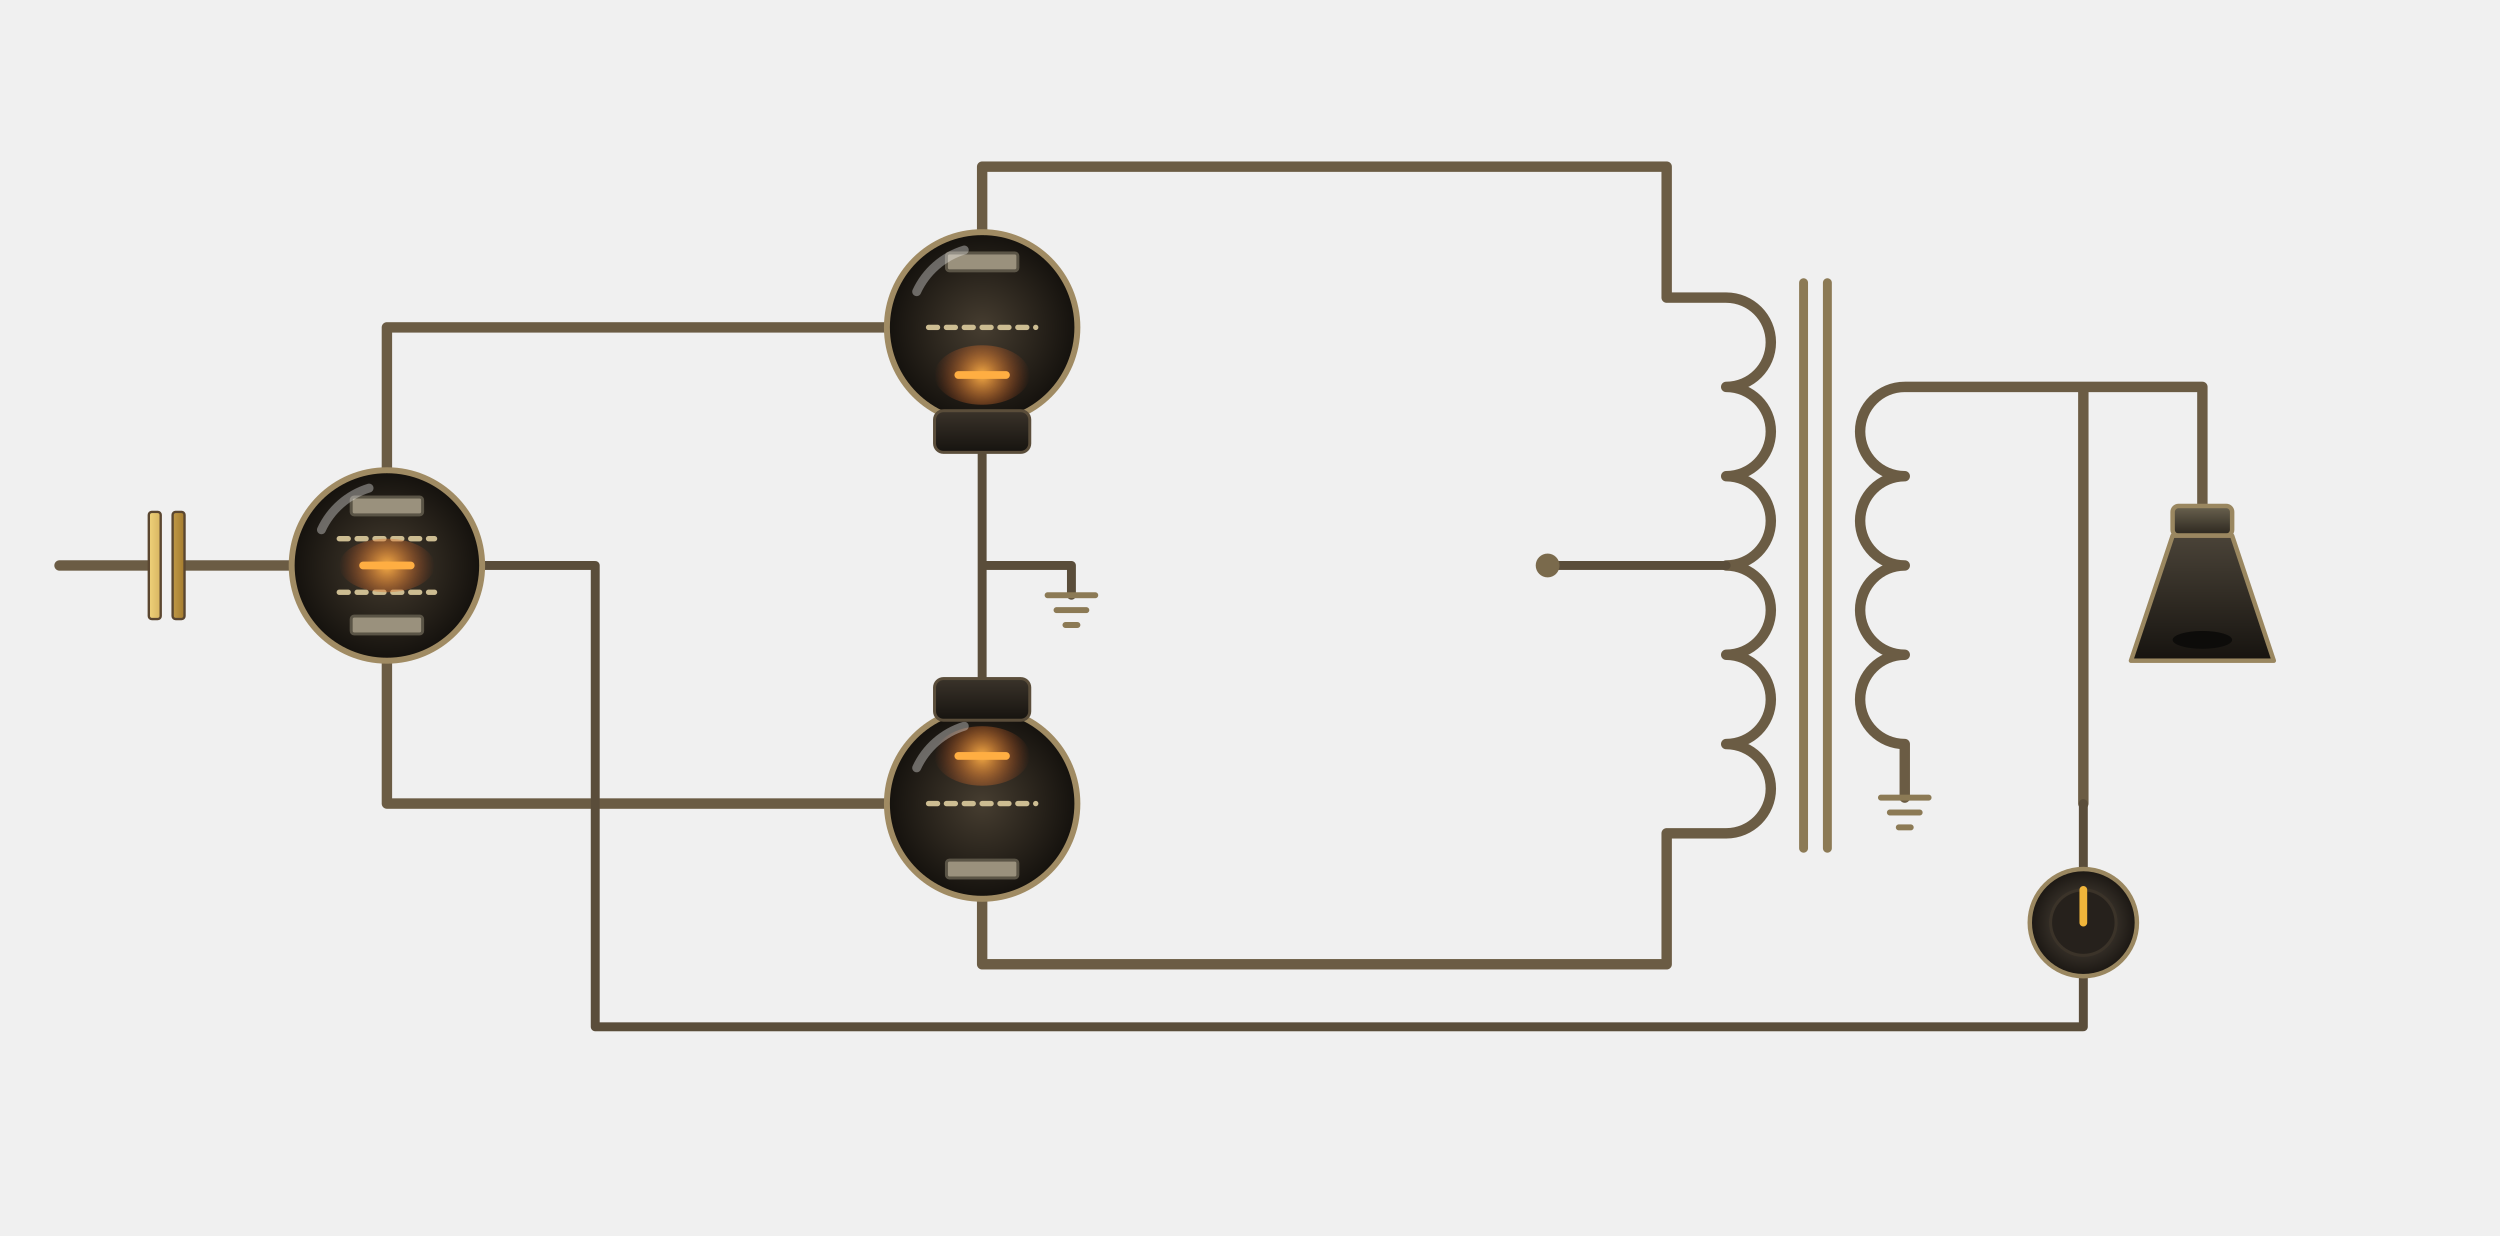
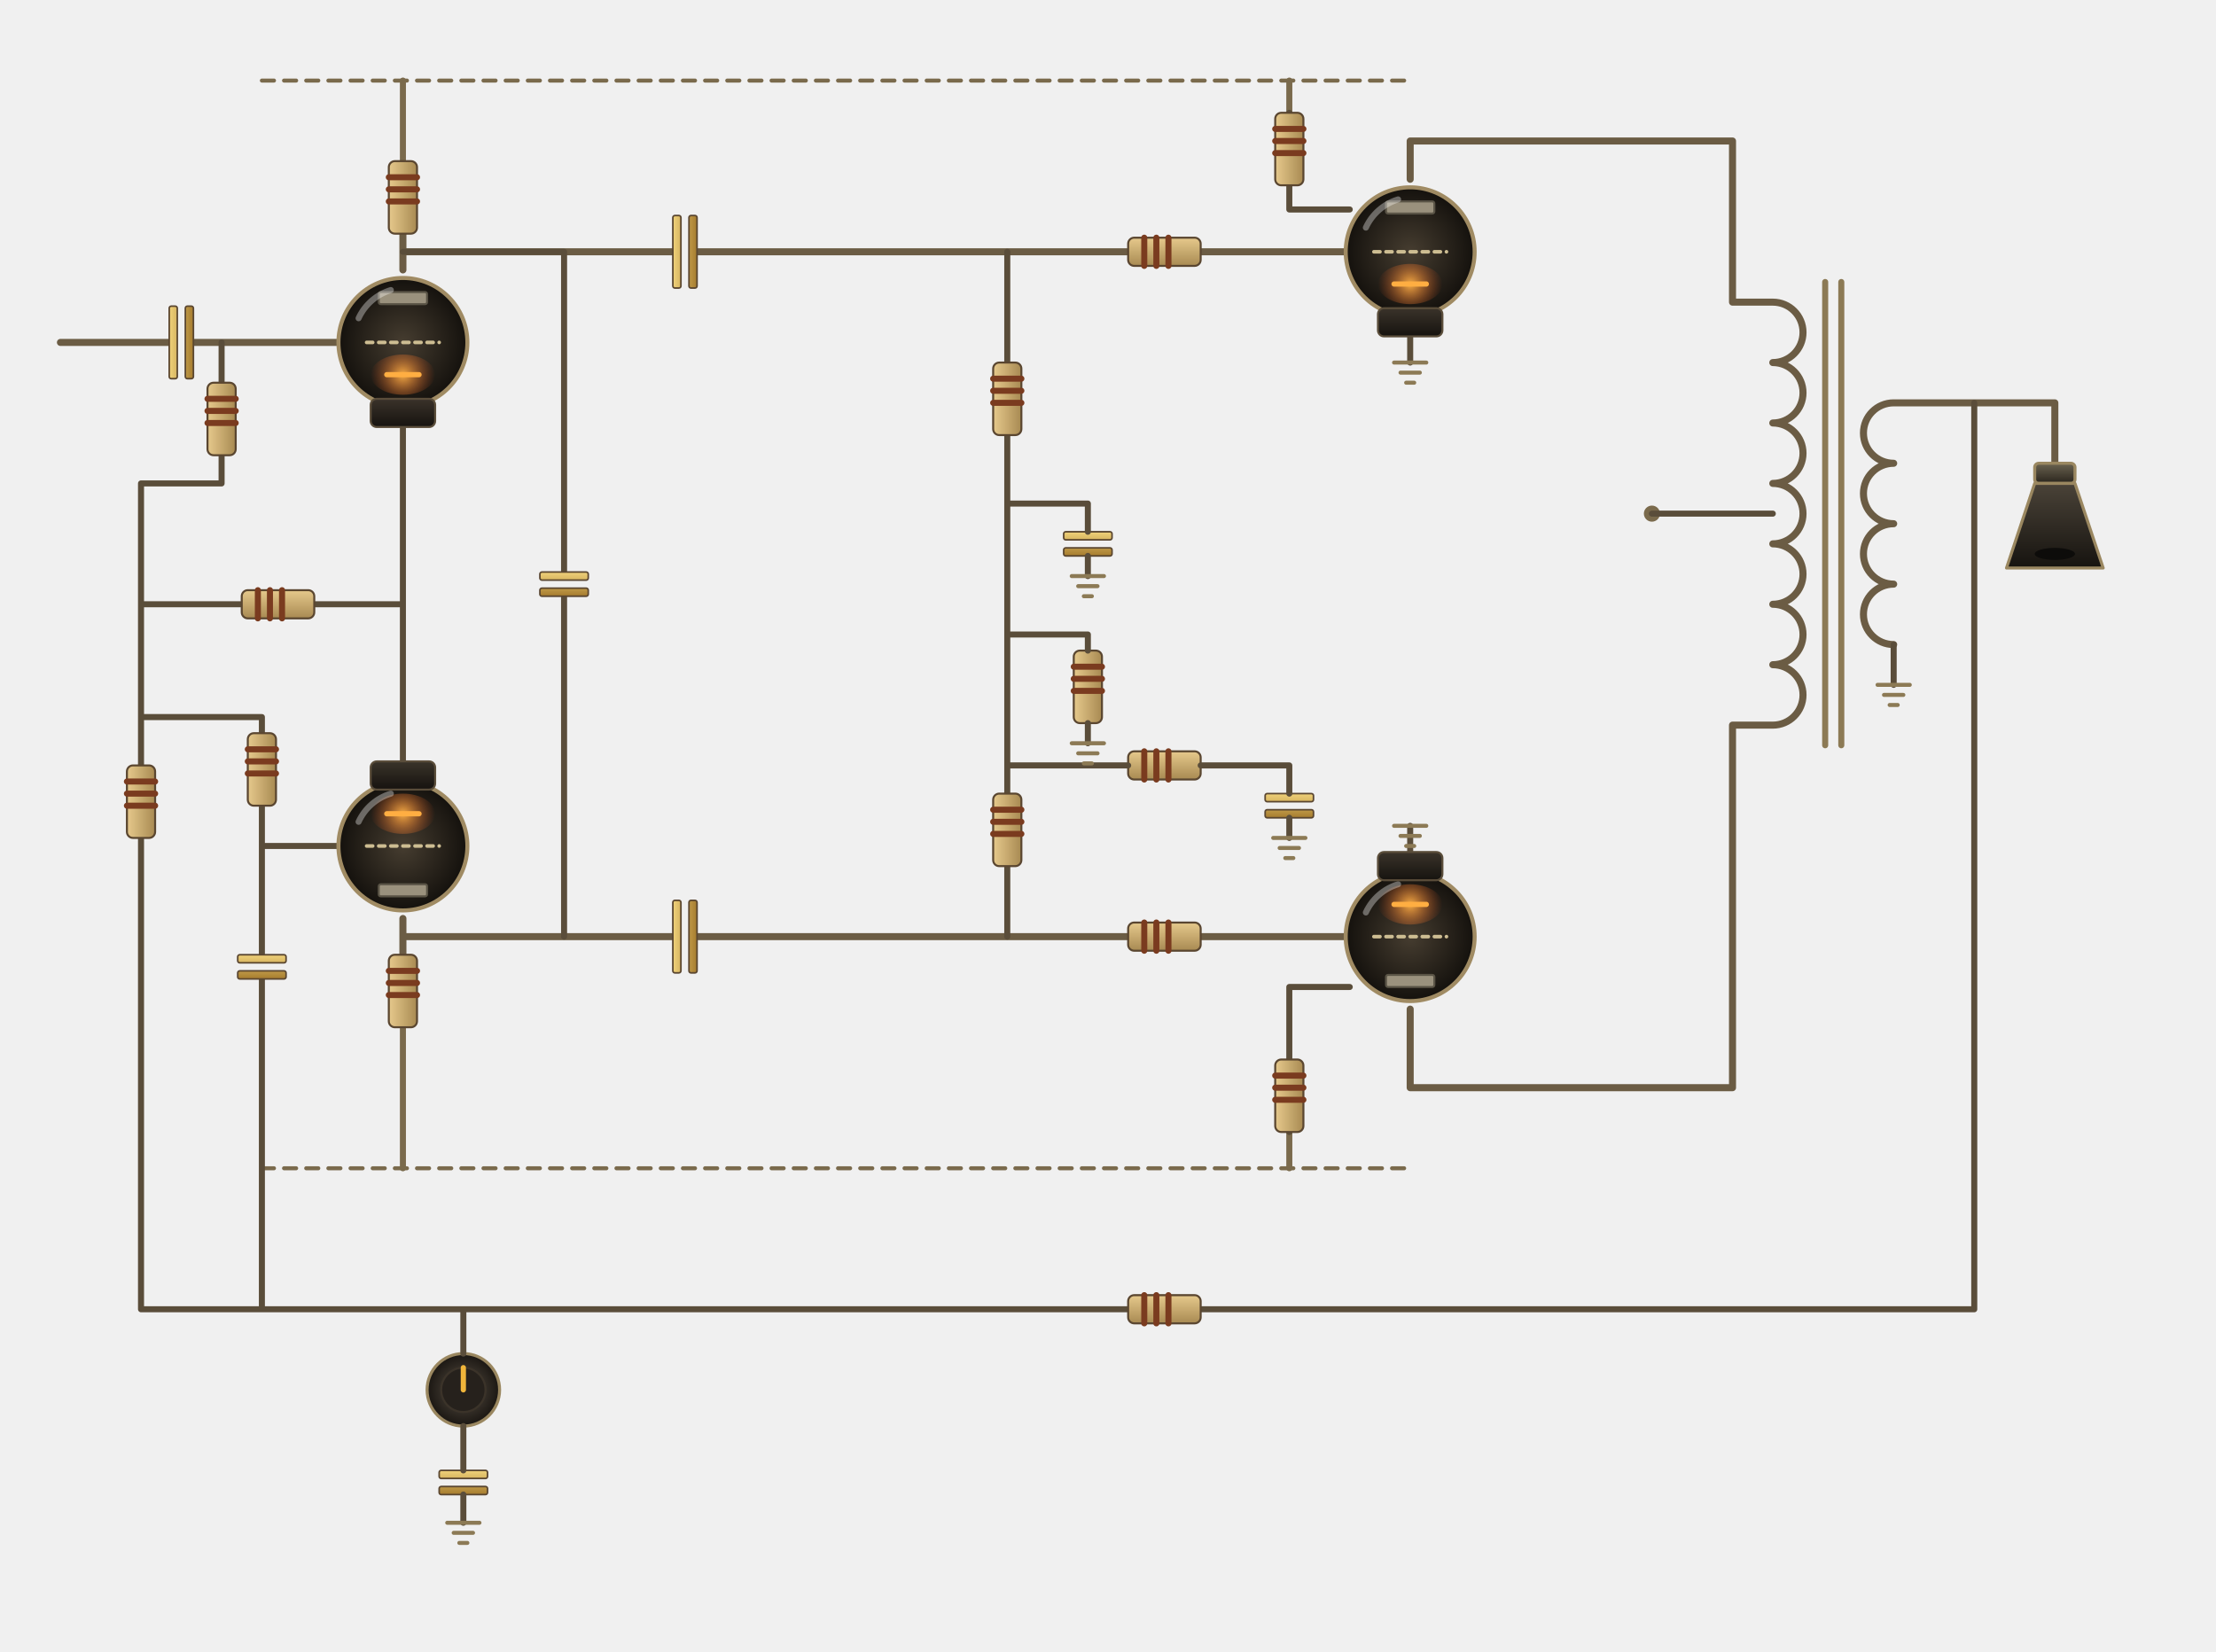
- <svg xmlns="http://www.w3.org/2000/svg" width="840" height="415" viewBox="0 0 840 415">
+ <svg xmlns="http://www.w3.org/2000/svg" width="1100" height="820" viewBox="0 0 1100 820">
  <defs>
-     <linearGradient id="g1" x1="50" y1="0" x2="62" y2="0" gradientUnits="userSpaceOnUse">
-       <stop offset="0" stop-color="#f0d27a" />
-       <stop offset="1" stop-color="#a67c2e" />
-     </linearGradient>
-     <radialGradient id="g2" cx="130" cy="190" r="32" gradientUnits="userSpaceOnUse">
-       <stop offset="0" stop-color="#463d30" />
-       <stop offset="1" stop-color="#14110d" />
-     </radialGradient>
-     <radialGradient id="g3" cx="130" cy="190" r="16" gradientUnits="userSpaceOnUse">
-       <stop offset="0" stop-color="#ffb347" stop-opacity="0.95" />
-       <stop offset="1" stop-color="#c1441a" stop-opacity="0" />
-     </radialGradient>
-     <radialGradient id="g4" cx="330" cy="110" r="32" gradientUnits="userSpaceOnUse">
-       <stop offset="0" stop-color="#463d30" />
-       <stop offset="1" stop-color="#14110d" />
-     </radialGradient>
-     <radialGradient id="g5" cx="330" cy="126" r="16" gradientUnits="userSpaceOnUse">
-       <stop offset="0" stop-color="#ffb347" stop-opacity="0.95" />
-       <stop offset="1" stop-color="#c1441a" stop-opacity="0" />
-     </radialGradient>
-     <linearGradient id="g6" x1="0" y1="138" x2="0" y2="152" gradientUnits="userSpaceOnUse">
-       <stop offset="0" stop-color="#3a332a" />
-       <stop offset="1" stop-color="#16130f" />
-     </linearGradient>
-     <radialGradient id="g7" cx="330" cy="270" r="32" gradientUnits="userSpaceOnUse">
-       <stop offset="0" stop-color="#463d30" />
-       <stop offset="1" stop-color="#14110d" />
-     </radialGradient>
-     <radialGradient id="g8" cx="330" cy="254" r="16" gradientUnits="userSpaceOnUse">
-       <stop offset="0" stop-color="#ffb347" stop-opacity="0.95" />
-       <stop offset="1" stop-color="#c1441a" stop-opacity="0" />
-     </radialGradient>
-     <linearGradient id="g9" x1="0" y1="228" x2="0" y2="242" gradientUnits="userSpaceOnUse">
-       <stop offset="0" stop-color="#3a332a" />
-       <stop offset="1" stop-color="#16130f" />
-     </linearGradient>
-     <radialGradient id="g10" cx="700" cy="310" r="18" gradientUnits="userSpaceOnUse">
+     <linearGradient id="g1" x1="0" y1="264" x2="0" y2="276" gradientUnits="userSpaceOnUse">
+       <stop offset="0" stop-color="#f0d27a" />
+       <stop offset="1" stop-color="#a67c2e" />
+     </linearGradient>
+     <linearGradient id="g2" x1="533" y1="0" x2="547" y2="0" gradientUnits="userSpaceOnUse">
+       <stop offset="0" stop-color="#e6c98c" />
+       <stop offset="1" stop-color="#a88a52" />
+     </linearGradient>
+     <linearGradient id="g3" x1="0" y1="373" x2="0" y2="387" gradientUnits="userSpaceOnUse">
+       <stop offset="0" stop-color="#e6c98c" />
+       <stop offset="1" stop-color="#a88a52" />
+     </linearGradient>
+     <linearGradient id="g4" x1="0" y1="394" x2="0" y2="406" gradientUnits="userSpaceOnUse">
+       <stop offset="0" stop-color="#f0d27a" />
+       <stop offset="1" stop-color="#a67c2e" />
+     </linearGradient>
+     <radialGradient id="g5" cx="230" cy="690" r="18" gradientUnits="userSpaceOnUse">
      <stop offset="0" stop-color="#5b5246" />
      <stop offset="1" stop-color="#1a1612" />
    </radialGradient>
-     <linearGradient id="g11" x1="0" y1="170" x2="0" y2="180" gradientUnits="userSpaceOnUse">
+     <linearGradient id="g6" x1="0" y1="730" x2="0" y2="742" gradientUnits="userSpaceOnUse">
+       <stop offset="0" stop-color="#f0d27a" />
+       <stop offset="1" stop-color="#a67c2e" />
+     </linearGradient>
+     <radialGradient id="g7" cx="200" cy="170" r="32" gradientUnits="userSpaceOnUse">
+       <stop offset="0" stop-color="#463d30" />
+       <stop offset="1" stop-color="#14110d" />
+     </radialGradient>
+     <radialGradient id="g8" cx="200" cy="186" r="16" gradientUnits="userSpaceOnUse">
+       <stop offset="0" stop-color="#ffb347" stop-opacity="0.95" />
+       <stop offset="1" stop-color="#c1441a" stop-opacity="0" />
+     </radialGradient>
+     <linearGradient id="g9" x1="0" y1="198" x2="0" y2="212" gradientUnits="userSpaceOnUse">
+       <stop offset="0" stop-color="#3a332a" />
+       <stop offset="1" stop-color="#16130f" />
+     </linearGradient>
+     <radialGradient id="g10" cx="200" cy="420" r="32" gradientUnits="userSpaceOnUse">
+       <stop offset="0" stop-color="#463d30" />
+       <stop offset="1" stop-color="#14110d" />
+     </radialGradient>
+     <radialGradient id="g11" cx="200" cy="404" r="16" gradientUnits="userSpaceOnUse">
+       <stop offset="0" stop-color="#ffb347" stop-opacity="0.95" />
+       <stop offset="1" stop-color="#c1441a" stop-opacity="0" />
+     </radialGradient>
+     <linearGradient id="g12" x1="0" y1="378" x2="0" y2="392" gradientUnits="userSpaceOnUse">
+       <stop offset="0" stop-color="#3a332a" />
+       <stop offset="1" stop-color="#16130f" />
+     </linearGradient>
+     <linearGradient id="g13" x1="84" y1="0" x2="96" y2="0" gradientUnits="userSpaceOnUse">
+       <stop offset="0" stop-color="#f0d27a" />
+       <stop offset="1" stop-color="#a67c2e" />
+     </linearGradient>
+     <linearGradient id="g14" x1="193" y1="0" x2="207" y2="0" gradientUnits="userSpaceOnUse">
+       <stop offset="0" stop-color="#e6c98c" />
+       <stop offset="1" stop-color="#a88a52" />
+     </linearGradient>
+     <linearGradient id="g15" x1="193" y1="0" x2="207" y2="0" gradientUnits="userSpaceOnUse">
+       <stop offset="0" stop-color="#e6c98c" />
+       <stop offset="1" stop-color="#a88a52" />
+     </linearGradient>
+     <linearGradient id="g16" x1="103" y1="0" x2="117" y2="0" gradientUnits="userSpaceOnUse">
+       <stop offset="0" stop-color="#e6c98c" />
+       <stop offset="1" stop-color="#a88a52" />
+     </linearGradient>
+     <linearGradient id="g17" x1="123" y1="0" x2="137" y2="0" gradientUnits="userSpaceOnUse">
+       <stop offset="0" stop-color="#e6c98c" />
+       <stop offset="1" stop-color="#a88a52" />
+     </linearGradient>
+     <linearGradient id="g18" x1="0" y1="293" x2="0" y2="307" gradientUnits="userSpaceOnUse">
+       <stop offset="0" stop-color="#e6c98c" />
+       <stop offset="1" stop-color="#a88a52" />
+     </linearGradient>
+     <linearGradient id="g19" x1="63" y1="0" x2="77" y2="0" gradientUnits="userSpaceOnUse">
+       <stop offset="0" stop-color="#e6c98c" />
+       <stop offset="1" stop-color="#a88a52" />
+     </linearGradient>
+     <linearGradient id="g20" x1="0" y1="474" x2="0" y2="486" gradientUnits="userSpaceOnUse">
+       <stop offset="0" stop-color="#f0d27a" />
+       <stop offset="1" stop-color="#a67c2e" />
+     </linearGradient>
+     <linearGradient id="g21" x1="334" y1="0" x2="346" y2="0" gradientUnits="userSpaceOnUse">
+       <stop offset="0" stop-color="#f0d27a" />
+       <stop offset="1" stop-color="#a67c2e" />
+     </linearGradient>
+     <linearGradient id="g22" x1="334" y1="0" x2="346" y2="0" gradientUnits="userSpaceOnUse">
+       <stop offset="0" stop-color="#f0d27a" />
+       <stop offset="1" stop-color="#a67c2e" />
+     </linearGradient>
+     <linearGradient id="g23" x1="0" y1="284" x2="0" y2="296" gradientUnits="userSpaceOnUse">
+       <stop offset="0" stop-color="#f0d27a" />
+       <stop offset="1" stop-color="#a67c2e" />
+     </linearGradient>
+     <linearGradient id="g24" x1="493" y1="0" x2="507" y2="0" gradientUnits="userSpaceOnUse">
+       <stop offset="0" stop-color="#e6c98c" />
+       <stop offset="1" stop-color="#a88a52" />
+     </linearGradient>
+     <linearGradient id="g25" x1="493" y1="0" x2="507" y2="0" gradientUnits="userSpaceOnUse">
+       <stop offset="0" stop-color="#e6c98c" />
+       <stop offset="1" stop-color="#a88a52" />
+     </linearGradient>
+     <linearGradient id="g26" x1="0" y1="118" x2="0" y2="132" gradientUnits="userSpaceOnUse">
+       <stop offset="0" stop-color="#e6c98c" />
+       <stop offset="1" stop-color="#a88a52" />
+     </linearGradient>
+     <linearGradient id="g27" x1="0" y1="458" x2="0" y2="472" gradientUnits="userSpaceOnUse">
+       <stop offset="0" stop-color="#e6c98c" />
+       <stop offset="1" stop-color="#a88a52" />
+     </linearGradient>
+     <linearGradient id="g28" x1="633" y1="0" x2="647" y2="0" gradientUnits="userSpaceOnUse">
+       <stop offset="0" stop-color="#e6c98c" />
+       <stop offset="1" stop-color="#a88a52" />
+     </linearGradient>
+     <linearGradient id="g29" x1="633" y1="0" x2="647" y2="0" gradientUnits="userSpaceOnUse">
+       <stop offset="0" stop-color="#e6c98c" />
+       <stop offset="1" stop-color="#a88a52" />
+     </linearGradient>
+     <radialGradient id="g30" cx="700" cy="125" r="32" gradientUnits="userSpaceOnUse">
+       <stop offset="0" stop-color="#463d30" />
+       <stop offset="1" stop-color="#14110d" />
+     </radialGradient>
+     <radialGradient id="g31" cx="700" cy="141" r="16" gradientUnits="userSpaceOnUse">
+       <stop offset="0" stop-color="#ffb347" stop-opacity="0.95" />
+       <stop offset="1" stop-color="#c1441a" stop-opacity="0" />
+     </radialGradient>
+     <linearGradient id="g32" x1="0" y1="153" x2="0" y2="167" gradientUnits="userSpaceOnUse">
+       <stop offset="0" stop-color="#3a332a" />
+       <stop offset="1" stop-color="#16130f" />
+     </linearGradient>
+     <radialGradient id="g33" cx="700" cy="465" r="32" gradientUnits="userSpaceOnUse">
+       <stop offset="0" stop-color="#463d30" />
+       <stop offset="1" stop-color="#14110d" />
+     </radialGradient>
+     <radialGradient id="g34" cx="700" cy="449" r="16" gradientUnits="userSpaceOnUse">
+       <stop offset="0" stop-color="#ffb347" stop-opacity="0.95" />
+       <stop offset="1" stop-color="#c1441a" stop-opacity="0" />
+     </radialGradient>
+     <linearGradient id="g35" x1="0" y1="423" x2="0" y2="437" gradientUnits="userSpaceOnUse">
+       <stop offset="0" stop-color="#3a332a" />
+       <stop offset="1" stop-color="#16130f" />
+     </linearGradient>
+     <linearGradient id="g36" x1="0" y1="643" x2="0" y2="657" gradientUnits="userSpaceOnUse">
+       <stop offset="0" stop-color="#e6c98c" />
+       <stop offset="1" stop-color="#a88a52" />
+     </linearGradient>
+     <linearGradient id="g37" x1="0" y1="230" x2="0" y2="240" gradientUnits="userSpaceOnUse">
      <stop offset="0" stop-color="#6b6350" />
      <stop offset="1" stop-color="#2a251d" />
    </linearGradient>
-     <linearGradient id="g12" x1="0" y1="180" x2="0" y2="222" gradientUnits="userSpaceOnUse">
+     <linearGradient id="g38" x1="0" y1="240" x2="0" y2="282" gradientUnits="userSpaceOnUse">
      <stop offset="0" stop-color="#4a4338" />
      <stop offset="1" stop-color="#16130f" />
    </linearGradient>
  </defs>
-   <path id="wire_OUT-2" d="M20,190 H52 M60,190 H98" fill="none" stroke="#6b5c44" stroke-width="3.5" stroke-linecap="round" stroke-linejoin="round" />
-   <path id="wire_PHASE" d="M130,158 V110 H298 M130,222 V270 H298" fill="none" stroke="#6b5c44" stroke-width="3.5" stroke-linecap="round" stroke-linejoin="round" />
-   <path id="wire_POWER" d="M330,78 V56 H560 V100 H580 M330,302 V324 H560 V280 H580 M580,100 a15,15 0 0 1 0,30 a15,15 0 0 1 0,30 a15,15 0 0 1 0,30 a15,15 0 0 1 0,30 a15,15 0 0 1 0,30 a15,15 0 0 1 0,30" fill="none" stroke="#6b5c44" stroke-width="3.5" stroke-linecap="round" stroke-linejoin="round" />
-   <path id="wire_SPEAKER" d="M640,130 H740 V170 M700,130 V270 M640,250 V268 M640,130 a15,15 0 0 0 0,30 a15,15 0 0 0 0,30 a15,15 0 0 0 0,30 a15,15 0 0 0 0,30" fill="none" stroke="#6b5c44" stroke-width="3.5" stroke-linecap="round" stroke-linejoin="round" />
-   <path id="wire_static_power" d="M330,152 V228 M330,190 H360 V200 M580,190 H520 M200,345 V190 H162 M700,270 H700 M700,270 V292 M700,328 V345 M700,345 H200 M700,345 H700" fill="none" stroke="#5a4d3a" stroke-width="3" stroke-linecap="round" stroke-linejoin="round" />
-   <path id="ground_power" d="M352,200 H368 M355,205 H365 M358,210 H362 M632,268 H648 M635,273 H645 M638,278 H642" fill="none" stroke="#8c7a55" stroke-width="2" stroke-linecap="round" stroke-linejoin="round" />
-   <path id="ot_core" d="M606,95 V285 M614,95 V285" fill="none" stroke="#8c7a55" stroke-width="3" stroke-linecap="round" stroke-linejoin="round" />
-   <ellipse id="rail_tap" cx="520" cy="190" rx="4" ry="4" fill="#7a6a4c" stroke="none" stroke-width="1" />
-   <rect id="cap_ina" x="50" y="172" width="4" height="36" rx="1" fill="url(#g1)" stroke="#5a4630" stroke-width="0.8" />
-   <rect id="cap_inb" x="58" y="172" width="4" height="36" rx="1" fill="url(#g1)" stroke="#5a4630" stroke-width="0.8" />
-   <ellipse id="tube_PI-PI" cx="130" cy="190" rx="32" ry="32" fill="url(#g2)" stroke="#a08b63" stroke-width="2" />
-   <rect id="plate_PI-1" x="118" y="167" width="24" height="6" rx="1" fill="#9a917d" stroke="#5a5446" stroke-width="1" />
-   <rect id="plate_PI1" x="118" y="207" width="24" height="6" rx="1" fill="#9a917d" stroke="#5a5446" stroke-width="1" />
-   <path id="grids_PI" d="M114,181 H146 M114,199 H146" fill="none" stroke="#cdbd92" stroke-width="1.8" stroke-linecap="round" stroke-linejoin="round" stroke-dasharray="3 3" />
-   <ellipse id="glow_PHASE" cx="130" cy="190" rx="16" ry="9" fill="url(#g3)" stroke="none" stroke-width="1" />
-   <path id="filament_PI" d="M122,190 H138" fill="none" stroke="#ffae42" stroke-width="2.6" stroke-linecap="round" stroke-linejoin="round" />
-   <path id="shine_PI" d="M108,178 A26,26 0 0 1 124,164" fill="none" stroke="#ffffff" stroke-width="3" stroke-linecap="round" stroke-linejoin="round" opacity="0.35" />
-   <ellipse id="tube_PA-KT66" cx="330" cy="110" rx="32" ry="32" fill="url(#g4)" stroke="#a08b63" stroke-width="2" />
-   <rect id="plate_PA" x="318" y="85" width="24" height="6" rx="1" fill="#9a917d" stroke="#5a5446" stroke-width="1" />
-   <path id="grid_PA" d="M312,110 H348" fill="none" stroke="#cdbd92" stroke-width="1.8" stroke-linecap="round" stroke-linejoin="round" stroke-dasharray="3 3" />
-   <ellipse id="glow_POWER_A" cx="330" cy="126" rx="16" ry="10" fill="url(#g5)" stroke="none" stroke-width="1" />
-   <path id="filament_PA" d="M322,126 H338" fill="none" stroke="#ffae42" stroke-width="2.6" stroke-linecap="round" stroke-linejoin="round" />
-   <path id="shine_PA" d="M308,98 A26,26 0 0 1 324,84" fill="none" stroke="#ffffff" stroke-width="3" stroke-linecap="round" stroke-linejoin="round" opacity="0.35" />
-   <rect id="base_PA" x="314" y="138" width="32" height="14" rx="3" fill="url(#g6)" stroke="#5a4d3a" stroke-width="1" />
-   <ellipse id="tube_PB-KT66" cx="330" cy="270" rx="32" ry="32" fill="url(#g7)" stroke="#a08b63" stroke-width="2" />
-   <rect id="plate_PB" x="318" y="289" width="24" height="6" rx="1" fill="#9a917d" stroke="#5a5446" stroke-width="1" />
-   <path id="grid_PB" d="M312,270 H348" fill="none" stroke="#cdbd92" stroke-width="1.8" stroke-linecap="round" stroke-linejoin="round" stroke-dasharray="3 3" />
-   <ellipse id="glow_POWER_B" cx="330" cy="254" rx="16" ry="10" fill="url(#g8)" stroke="none" stroke-width="1" />
-   <path id="filament_PB" d="M322,254 H338" fill="none" stroke="#ffae42" stroke-width="2.6" stroke-linecap="round" stroke-linejoin="round" />
-   <path id="shine_PB" d="M308,258 A26,26 0 0 1 324,244" fill="none" stroke="#ffffff" stroke-width="3" stroke-linecap="round" stroke-linejoin="round" opacity="0.35" />
-   <rect id="base_PB" x="314" y="228" width="32" height="14" rx="3" fill="url(#g9)" stroke="#5a4d3a" stroke-width="1" />
-   <ellipse id="pot_presence" cx="700" cy="310" rx="18" ry="18" fill="url(#g10)" stroke="#9a8760" stroke-width="1.5" />
-   <ellipse id="dial_presence" cx="700" cy="310" rx="11" ry="11" fill="#26211c" stroke="#3b3329" stroke-width="1" />
-   <path id="ptr_presence" d="M700,310 L700,299" fill="none" stroke="#f0b53a" stroke-width="2.6" stroke-linecap="round" stroke-linejoin="round" />
-   <rect id="spk_magnet_p" x="730" y="170" width="20" height="10" rx="2" fill="url(#g11)" stroke="#9a8760" stroke-width="1.5" />
-   <path id="spk_cone_p" d="M730,180 H750 L764,222 H716 Z" fill="url(#g12)" stroke="#9a8760" stroke-width="1.5" stroke-linecap="round" stroke-linejoin="round" />
-   <ellipse id="spk_dust_p" cx="740" cy="215" rx="10" ry="3" fill="#0d0c0a" stroke="none" stroke-width="1" />
+   <path id="rail" d="M130,40 H700" fill="none" stroke="#7a6a4c" stroke-width="2" stroke-linecap="round" stroke-linejoin="round" stroke-dasharray="6 5" />
+   <path id="rail_bottom" d="M130,580 H700" fill="none" stroke="#7a6a4c" stroke-width="2" stroke-linecap="round" stroke-linejoin="round" stroke-dasharray="6 5" />
+   <path id="wire_static_rail" d="M200,40 V80 M640,40 V56 M200,510 V580 M640,562 V580" fill="none" stroke="#7a6a4c" stroke-width="3" stroke-linecap="round" stroke-linejoin="round" />
+   <path id="wire_MASTER-2" d="M30,170 H84 M96,170 H168" fill="none" stroke="#6b5c44" stroke-width="3.5" stroke-linecap="round" stroke-linejoin="round" />
+   <path id="wire_PHASE" d="M200,116 V134 M200,125 H334 M346,125 H560 M596,125 H668 M200,456 V474 M200,465 H334 M346,465 H560 M596,465 H668" fill="none" stroke="#6b5c44" stroke-width="3.5" stroke-linecap="round" stroke-linejoin="round" />
+   <path id="wire_POWER" d="M700,89 V70 H860 V150 H880 M700,501 V540 H860 V360 H880 M880,150 a15,15 0 0 1 0,30 a15,15 0 0 1 0,30 a15,15 0 0 1 0,30 a15,15 0 0 1 0,30 a15,15 0 0 1 0,30 a15,15 0 0 1 0,30 a15,15 0 0 1 0,30" fill="none" stroke="#6b5c44" stroke-width="3.5" stroke-linecap="round" stroke-linejoin="round" />
+   <path id="wire_SPEAKER" d="M940,200 H1020 V230 M940,200 a15,15 0 0 0 0,30 a15,15 0 0 0 0,30 a15,15 0 0 0 0,30 a15,15 0 0 0 0,30" fill="none" stroke="#6b5c44" stroke-width="3.5" stroke-linecap="round" stroke-linejoin="round" />
+   <path id="ot_core" d="M906,140 V370 M914,140 V370" fill="none" stroke="#8c7a55" stroke-width="3" stroke-linecap="round" stroke-linejoin="round" />
+   <ellipse id="rail_tap" cx="820" cy="255" rx="4" ry="4" fill="#7a6a4c" stroke="none" stroke-width="1" />
+   <rect id="cap_C8Ba" x="528" y="264" width="24" height="4" rx="1" fill="url(#g1)" stroke="#5a4630" stroke-width="0.8" />
+   <rect id="cap_C8Bb" x="528" y="272" width="24" height="4" rx="1" fill="url(#g1)" stroke="#5a4630" stroke-width="0.8" />
+   <ellipse id="valL_1_8u@C:C8B" cx="556" cy="274" rx="1" ry="1" fill="none" stroke="none" />
+   <rect id="res_R56K" x="533" y="323" width="14" height="36" rx="3" fill="url(#g2)" stroke="#5a4630" stroke-width="1" />
+   <path id="res_R56K_bands" d="M533,331 H547 M533,337 H547 M533,343 H547" fill="none" stroke="#7a3b1f" stroke-width="3" stroke-linecap="round" stroke-linejoin="round" />
+   <ellipse id="valL_2_56k@R:R56K" cx="552" cy="345" rx="1" ry="1" fill="none" stroke="none" />
+   <rect id="res_R15K" x="560" y="373" width="36" height="14" rx="3" fill="url(#g3)" stroke="#5a4630" stroke-width="1" />
+   <path id="res_R15K_bands" d="M568,373 V387 M574,373 V387 M580,373 V387" fill="none" stroke="#7a3b1f" stroke-width="3" stroke-linecap="round" stroke-linejoin="round" />
+   <ellipse id="valC_3_15k@R:R15K" cx="578" cy="366" rx="1" ry="1" fill="none" stroke="none" />
+   <rect id="cap_C8Aa" x="628" y="394" width="24" height="4" rx="1" fill="url(#g4)" stroke="#5a4630" stroke-width="0.8" />
+   <rect id="cap_C8Ab" x="628" y="402" width="24" height="4" rx="1" fill="url(#g4)" stroke="#5a4630" stroke-width="0.8" />
+   <ellipse id="valL_4_8u@C:C8A" cx="656" cy="404" rx="1" ry="1" fill="none" stroke="none" />
+   <ellipse id="pot_presence" cx="230" cy="690" rx="18" ry="18" fill="url(#g5)" stroke="#9a8760" stroke-width="1.5" />
+   <ellipse id="dial_presence" cx="230" cy="690" rx="11" ry="11" fill="#26211c" stroke="#3b3329" stroke-width="1" />
+   <path id="ptr_presence" d="M230,690 L230,679" fill="none" stroke="#f0b53a" stroke-width="2.6" stroke-linecap="round" stroke-linejoin="round" />
+   <rect id="cap_C_PRESa" x="218" y="730" width="24" height="4" rx="1" fill="url(#g6)" stroke="#5a4630" stroke-width="0.8" />
+   <rect id="cap_C_PRESb" x="218" y="738" width="24" height="4" rx="1" fill="url(#g6)" stroke="#5a4630" stroke-width="0.8" />
+   <ellipse id="valL_5_0.1u@C:C_PRES" cx="246" cy="740" rx="1" ry="1" fill="none" stroke="none" />
+   <ellipse id="lbl_presence" cx="290" cy="690" rx="1" ry="1" fill="none" stroke="none" stroke-width="0" />
+   <path id="wire_static_power" d="M200,212 V378 M200,300 H156 M120,300 H70 M110,170 V190 M110,226 V240 H70 M70,240 V380 M130,400 V420 M130,364 V356 H70 M70,416 V650 M130,420 H168 M130,420 V474 M130,486 V650 M70,650 H330 M640,56 V92 M640,92 V104 H670 M640,562 V526 M640,526 V490 H670 M700,167 V180 M700,423 V410 M880,255 H820 M940,320 V340 M280,125 V284 M280,296 V465 M200,125 H280 M500,125 V180 M500,216 V394 M500,465 V430 M500,250 H540 M540,250 V264 M540,276 V286 M500,315 H540 M540,315 V323 M540,359 V369 M500,380 H560 M596,380 H640 M640,380 V394 M640,406 V416 M230,650 V672 M230,708 V730 M230,742 V756 M980,200 H980 V650 H596 M560,650 H330" fill="none" stroke="#5a4d3a" stroke-width="3" stroke-linecap="round" stroke-linejoin="round" />
+   <path id="ground_700_180" d="M692,180 H708 M695.2,185 H704.8 M698,190 H702" fill="none" stroke="#8c7a55" stroke-width="2" stroke-linecap="round" stroke-linejoin="round" />
+   <path id="ground_700_410" d="M692,410 H708 M695.2,415 H704.8 M698,420 H702" fill="none" stroke="#8c7a55" stroke-width="2" stroke-linecap="round" stroke-linejoin="round" />
+   <path id="ground_940_340" d="M932,340 H948 M935.2,345 H944.8 M938,350 H942" fill="none" stroke="#8c7a55" stroke-width="2" stroke-linecap="round" stroke-linejoin="round" />
+   <path id="ground_540_286" d="M532,286 H548 M535.2,291 H544.8 M538,296 H542" fill="none" stroke="#8c7a55" stroke-width="2" stroke-linecap="round" stroke-linejoin="round" />
+   <path id="ground_540_369" d="M532,369 H548 M535.2,374 H544.8 M538,379 H542" fill="none" stroke="#8c7a55" stroke-width="2" stroke-linecap="round" stroke-linejoin="round" />
+   <path id="ground_640_416" d="M632,416 H648 M635.2,421 H644.8 M638,426 H642" fill="none" stroke="#8c7a55" stroke-width="2" stroke-linecap="round" stroke-linejoin="round" />
+   <path id="ground_230_756" d="M222,756 H238 M225.2,761 H234.8 M228,766 H232" fill="none" stroke="#8c7a55" stroke-width="2" stroke-linecap="round" stroke-linejoin="round" />
+   <ellipse id="tube_PI_A-12AX7" cx="200" cy="170" rx="32" ry="32" fill="url(#g7)" stroke="#a08b63" stroke-width="2" />
+   <rect id="plate_PI_A" x="188" y="145" width="24" height="6" rx="1" fill="#9a917d" stroke="#5a5446" stroke-width="1" />
+   <path id="grid_PI_A" d="M182,170 H218" fill="none" stroke="#cdbd92" stroke-width="1.8" stroke-linecap="round" stroke-linejoin="round" stroke-dasharray="3 3" />
+   <ellipse id="glow_PHASE" cx="200" cy="186" rx="16" ry="10" fill="url(#g8)" stroke="none" stroke-width="1" />
+   <path id="filament_PI_A" d="M192,186 H208" fill="none" stroke="#ffae42" stroke-width="2.6" stroke-linecap="round" stroke-linejoin="round" />
+   <path id="shine_PI_A" d="M178,158 A26,26 0 0 1 194,144" fill="none" stroke="#ffffff" stroke-width="3" stroke-linecap="round" stroke-linejoin="round" opacity="0.35" />
+   <rect id="base_PI_A" x="184" y="198" width="32" height="14" rx="3" fill="url(#g9)" stroke="#5a4d3a" stroke-width="1" />
+   <ellipse id="tube_PI_B-12AX7" cx="200" cy="420" rx="32" ry="32" fill="url(#g10)" stroke="#a08b63" stroke-width="2" />
+   <rect id="plate_PI_B" x="188" y="439" width="24" height="6" rx="1" fill="#9a917d" stroke="#5a5446" stroke-width="1" />
+   <path id="grid_PI_B" d="M182,420 H218" fill="none" stroke="#cdbd92" stroke-width="1.8" stroke-linecap="round" stroke-linejoin="round" stroke-dasharray="3 3" />
+   <ellipse id="glow_PHASE_B" cx="200" cy="404" rx="16" ry="10" fill="url(#g11)" stroke="none" stroke-width="1" />
+   <path id="filament_PI_B" d="M192,404 H208" fill="none" stroke="#ffae42" stroke-width="2.6" stroke-linecap="round" stroke-linejoin="round" />
+   <path id="shine_PI_B" d="M178,408 A26,26 0 0 1 194,394" fill="none" stroke="#ffffff" stroke-width="3" stroke-linecap="round" stroke-linejoin="round" opacity="0.35" />
+   <rect id="base_PI_B" x="184" y="378" width="32" height="14" rx="3" fill="url(#g12)" stroke="#5a4d3a" stroke-width="1" />
+   <rect id="cap_C9a" x="84" y="152" width="4" height="36" rx="1" fill="url(#g13)" stroke="#5a4630" stroke-width="0.8" />
+   <rect id="cap_C9b" x="92" y="152" width="4" height="36" rx="1" fill="url(#g13)" stroke="#5a4630" stroke-width="0.8" />
+   <ellipse id="valC_6_20n@C:C9" cx="90" cy="144" rx="1" ry="1" fill="none" stroke="none" />
+   <rect id="res_R18" x="193" y="80" width="14" height="36" rx="3" fill="url(#g14)" stroke="#5a4630" stroke-width="1" />
+   <path id="res_R18_bands" d="M193,88 H207 M193,94 H207 M193,100 H207" fill="none" stroke="#7a3b1f" stroke-width="3" stroke-linecap="round" stroke-linejoin="round" />
+   <ellipse id="valL_7_82k@R:R18" cx="212" cy="102" rx="1" ry="1" fill="none" stroke="none" />
+   <rect id="res_R21" x="193" y="474" width="14" height="36" rx="3" fill="url(#g15)" stroke="#5a4630" stroke-width="1" />
+   <path id="res_R21_bands" d="M193,482 H207 M193,488 H207 M193,494 H207" fill="none" stroke="#7a3b1f" stroke-width="3" stroke-linecap="round" stroke-linejoin="round" />
+   <ellipse id="valL_8_100k@R:R21" cx="212" cy="496" rx="1" ry="1" fill="none" stroke="none" />
+   <rect id="res_R17" x="103" y="190" width="14" height="36" rx="3" fill="url(#g16)" stroke="#5a4630" stroke-width="1" />
+   <path id="res_R17_bands" d="M103,198 H117 M103,204 H117 M103,210 H117" fill="none" stroke="#7a3b1f" stroke-width="3" stroke-linecap="round" stroke-linejoin="round" />
+   <ellipse id="valL_9_1M@R:R17" cx="122" cy="212" rx="1" ry="1" fill="none" stroke="none" />
+   <rect id="res_R19" x="123" y="364" width="14" height="36" rx="3" fill="url(#g17)" stroke="#5a4630" stroke-width="1" />
+   <path id="res_R19_bands" d="M123,372 H137 M123,378 H137 M123,384 H137" fill="none" stroke="#7a3b1f" stroke-width="3" stroke-linecap="round" stroke-linejoin="round" />
+   <ellipse id="valL_10_1M@R:R19" cx="142" cy="386" rx="1" ry="1" fill="none" stroke="none" />
+   <rect id="res_R16" x="120" y="293" width="36" height="14" rx="3" fill="url(#g18)" stroke="#5a4630" stroke-width="1" />
+   <path id="res_R16_bands" d="M128,293 V307 M134,293 V307 M140,293 V307" fill="none" stroke="#7a3b1f" stroke-width="3" stroke-linecap="round" stroke-linejoin="round" />
+   <ellipse id="valC_11_470@R:R16" cx="138" cy="286" rx="1" ry="1" fill="none" stroke="none" />
+   <rect id="res_R20" x="63" y="380" width="14" height="36" rx="3" fill="url(#g19)" stroke="#5a4630" stroke-width="1" />
+   <path id="res_R20_bands" d="M63,388 H77 M63,394 H77 M63,400 H77" fill="none" stroke="#7a3b1f" stroke-width="3" stroke-linecap="round" stroke-linejoin="round" />
+   <ellipse id="valL_12_10k@R:R20" cx="82" cy="402" rx="1" ry="1" fill="none" stroke="none" />
+   <rect id="cap_C15a" x="118" y="474" width="24" height="4" rx="1" fill="url(#g20)" stroke="#5a4630" stroke-width="0.8" />
+   <rect id="cap_C15b" x="118" y="482" width="24" height="4" rx="1" fill="url(#g20)" stroke="#5a4630" stroke-width="0.8" />
+   <ellipse id="valR_13_0.1u@C:C15" cx="114" cy="484" rx="1" ry="1" fill="none" stroke="none" />
+   <rect id="cap_C14a" x="334" y="107" width="4" height="36" rx="1" fill="url(#g21)" stroke="#5a4630" stroke-width="0.8" />
+   <rect id="cap_C14b" x="342" y="107" width="4" height="36" rx="1" fill="url(#g21)" stroke="#5a4630" stroke-width="0.8" />
+   <ellipse id="valC_14_0.1u@C:C14" cx="340" cy="99" rx="1" ry="1" fill="none" stroke="none" />
+   <rect id="cap_C16a" x="334" y="447" width="4" height="36" rx="1" fill="url(#g22)" stroke="#5a4630" stroke-width="0.8" />
+   <rect id="cap_C16b" x="342" y="447" width="4" height="36" rx="1" fill="url(#g22)" stroke="#5a4630" stroke-width="0.8" />
+   <ellipse id="valC_15_0.1u@C:C16" cx="340" cy="439" rx="1" ry="1" fill="none" stroke="none" />
+   <rect id="cap_C47Pa" x="268" y="284" width="24" height="4" rx="1" fill="url(#g23)" stroke="#5a4630" stroke-width="0.8" />
+   <rect id="cap_C47Pb" x="268" y="292" width="24" height="4" rx="1" fill="url(#g23)" stroke="#5a4630" stroke-width="0.8" />
+   <ellipse id="valL_16_47p@C:C47P" cx="296" cy="294" rx="1" ry="1" fill="none" stroke="none" />
+   <rect id="res_R220A" x="493" y="180" width="14" height="36" rx="3" fill="url(#g24)" stroke="#5a4630" stroke-width="1" />
+   <path id="res_R220A_bands" d="M493,188 H507 M493,194 H507 M493,200 H507" fill="none" stroke="#7a3b1f" stroke-width="3" stroke-linecap="round" stroke-linejoin="round" />
+   <ellipse id="valL_17_220k@R:R220A" cx="512" cy="202" rx="1" ry="1" fill="none" stroke="none" />
+   <rect id="res_R220B" x="493" y="394" width="14" height="36" rx="3" fill="url(#g25)" stroke="#5a4630" stroke-width="1" />
+   <path id="res_R220B_bands" d="M493,402 H507 M493,408 H507 M493,414 H507" fill="none" stroke="#7a3b1f" stroke-width="3" stroke-linecap="round" stroke-linejoin="round" />
+   <ellipse id="valL_18_220k@R:R220B" cx="512" cy="416" rx="1" ry="1" fill="none" stroke="none" />
+   <rect id="res_R1K5_A" x="560" y="118" width="36" height="14" rx="3" fill="url(#g26)" stroke="#5a4630" stroke-width="1" />
+   <path id="res_R1K5_A_bands" d="M568,118 V132 M574,118 V132 M580,118 V132" fill="none" stroke="#7a3b1f" stroke-width="3" stroke-linecap="round" stroke-linejoin="round" />
+   <ellipse id="valC_19_22k@R:R1K5_A" cx="578" cy="111" rx="1" ry="1" fill="none" stroke="none" />
+   <rect id="res_R1K5_B" x="560" y="458" width="36" height="14" rx="3" fill="url(#g27)" stroke="#5a4630" stroke-width="1" />
+   <path id="res_R1K5_B_bands" d="M568,458 V472 M574,458 V472 M580,458 V472" fill="none" stroke="#7a3b1f" stroke-width="3" stroke-linecap="round" stroke-linejoin="round" />
+   <ellipse id="valC_20_22k@R:R1K5_B" cx="578" cy="451" rx="1" ry="1" fill="none" stroke="none" />
+   <rect id="res_RS1" x="633" y="56" width="14" height="36" rx="3" fill="url(#g28)" stroke="#5a4630" stroke-width="1" />
+   <path id="res_RS1_bands" d="M633,64 H647 M633,70 H647 M633,76 H647" fill="none" stroke="#7a3b1f" stroke-width="3" stroke-linecap="round" stroke-linejoin="round" />
+   <ellipse id="valL_21_470@R:RS1" cx="652" cy="78" rx="1" ry="1" fill="none" stroke="none" />
+   <rect id="res_RS2" x="633" y="526" width="14" height="36" rx="3" fill="url(#g29)" stroke="#5a4630" stroke-width="1" />
+   <path id="res_RS2_bands" d="M633,534 H647 M633,540 H647 M633,546 H647" fill="none" stroke="#7a3b1f" stroke-width="3" stroke-linecap="round" stroke-linejoin="round" />
+   <ellipse id="valL_22_470@R:RS2" cx="652" cy="548" rx="1" ry="1" fill="none" stroke="none" />
+   <ellipse id="tube_PA-0" cx="700" cy="125" rx="32" ry="32" fill="url(#g30)" stroke="#a08b63" stroke-width="2" />
+   <rect id="plate_PA" x="688" y="100" width="24" height="6" rx="1" fill="#9a917d" stroke="#5a5446" stroke-width="1" />
+   <path id="grid_PA" d="M682,125 H718" fill="none" stroke="#cdbd92" stroke-width="1.8" stroke-linecap="round" stroke-linejoin="round" stroke-dasharray="3 3" />
+   <ellipse id="glow_POWER_A" cx="700" cy="141" rx="16" ry="10" fill="url(#g31)" stroke="none" stroke-width="1" />
+   <path id="filament_PA" d="M692,141 H708" fill="none" stroke="#ffae42" stroke-width="2.6" stroke-linecap="round" stroke-linejoin="round" />
+   <path id="shine_PA" d="M678,113 A26,26 0 0 1 694,99" fill="none" stroke="#ffffff" stroke-width="3" stroke-linecap="round" stroke-linejoin="round" opacity="0.35" />
+   <rect id="base_PA" x="684" y="153" width="32" height="14" rx="3" fill="url(#g32)" stroke="#5a4d3a" stroke-width="1" />
+   <ellipse id="tube_PB-0" cx="700" cy="465" rx="32" ry="32" fill="url(#g33)" stroke="#a08b63" stroke-width="2" />
+   <rect id="plate_PB" x="688" y="484" width="24" height="6" rx="1" fill="#9a917d" stroke="#5a5446" stroke-width="1" />
+   <path id="grid_PB" d="M682,465 H718" fill="none" stroke="#cdbd92" stroke-width="1.8" stroke-linecap="round" stroke-linejoin="round" stroke-dasharray="3 3" />
+   <ellipse id="glow_POWER_B" cx="700" cy="449" rx="16" ry="10" fill="url(#g34)" stroke="none" stroke-width="1" />
+   <path id="filament_PB" d="M692,449 H708" fill="none" stroke="#ffae42" stroke-width="2.6" stroke-linecap="round" stroke-linejoin="round" />
+   <path id="shine_PB" d="M678,453 A26,26 0 0 1 694,439" fill="none" stroke="#ffffff" stroke-width="3" stroke-linecap="round" stroke-linejoin="round" opacity="0.35" />
+   <rect id="base_PB" x="684" y="423" width="32" height="14" rx="3" fill="url(#g35)" stroke="#5a4d3a" stroke-width="1" />
+   <rect id="res_R_NFB" x="560" y="643" width="36" height="14" rx="3" fill="url(#g36)" stroke="#5a4630" stroke-width="1" />
+   <path id="res_R_NFB_bands" d="M568,643 V657 M574,643 V657 M580,643 V657" fill="none" stroke="#7a3b1f" stroke-width="3" stroke-linecap="round" stroke-linejoin="round" />
+   <ellipse id="valC_23_27k@R:R_NFB" cx="578" cy="636" rx="1" ry="1" fill="none" stroke="none" />
+   <rect id="spk_magnet_p" x="1010" y="230" width="20" height="10" rx="2" fill="url(#g37)" stroke="#9a8760" stroke-width="1.5" />
+   <path id="spk_cone_p" d="M1010,240 H1030 L1044,282 H996 Z" fill="url(#g38)" stroke="#9a8760" stroke-width="1.5" stroke-linecap="round" stroke-linejoin="round" />
+   <ellipse id="spk_dust_p" cx="1020" cy="275" rx="10" ry="3" fill="#0d0c0a" stroke="none" stroke-width="1" />
</svg>
